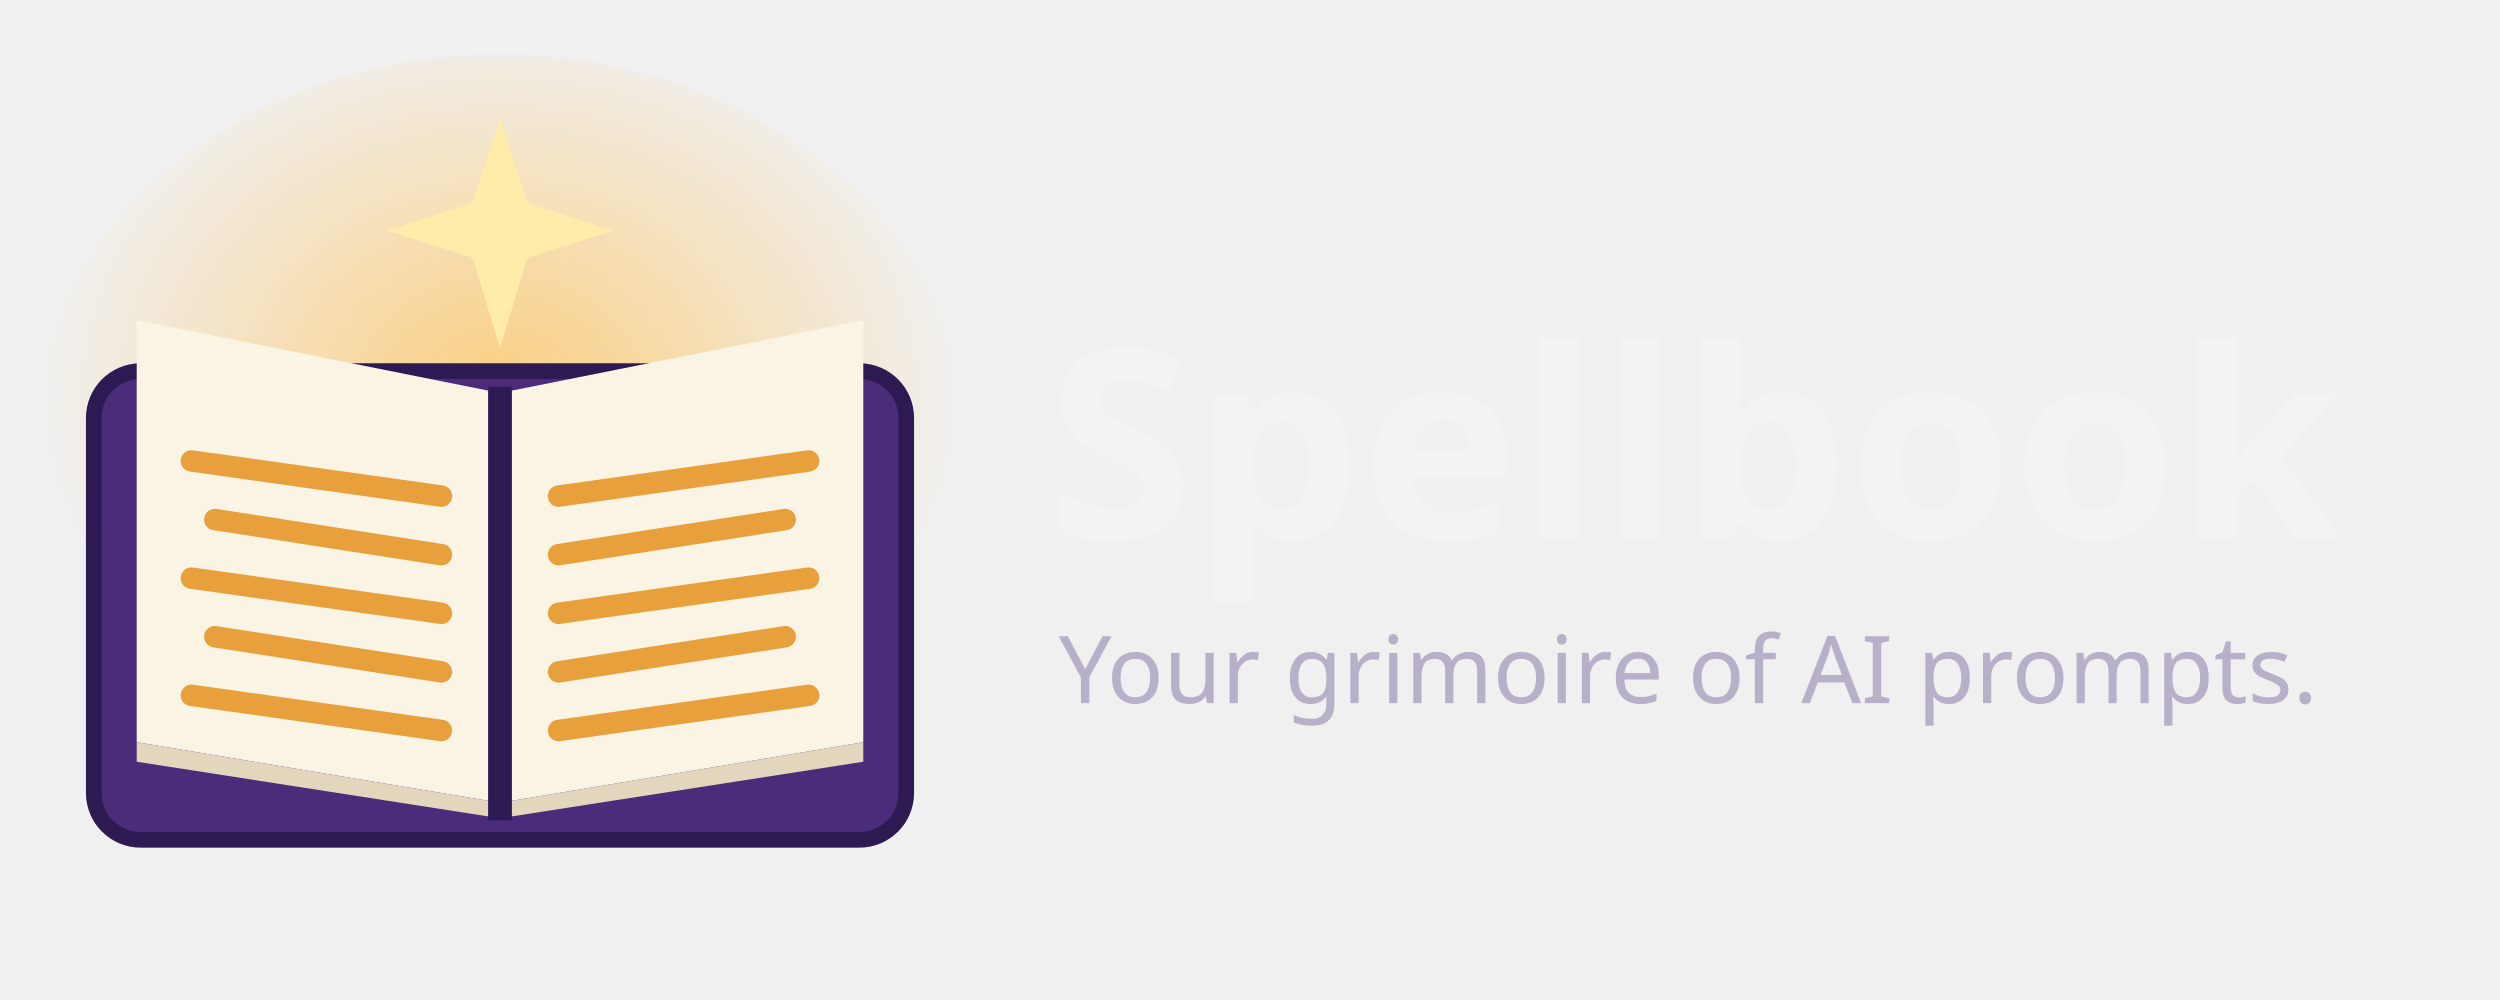
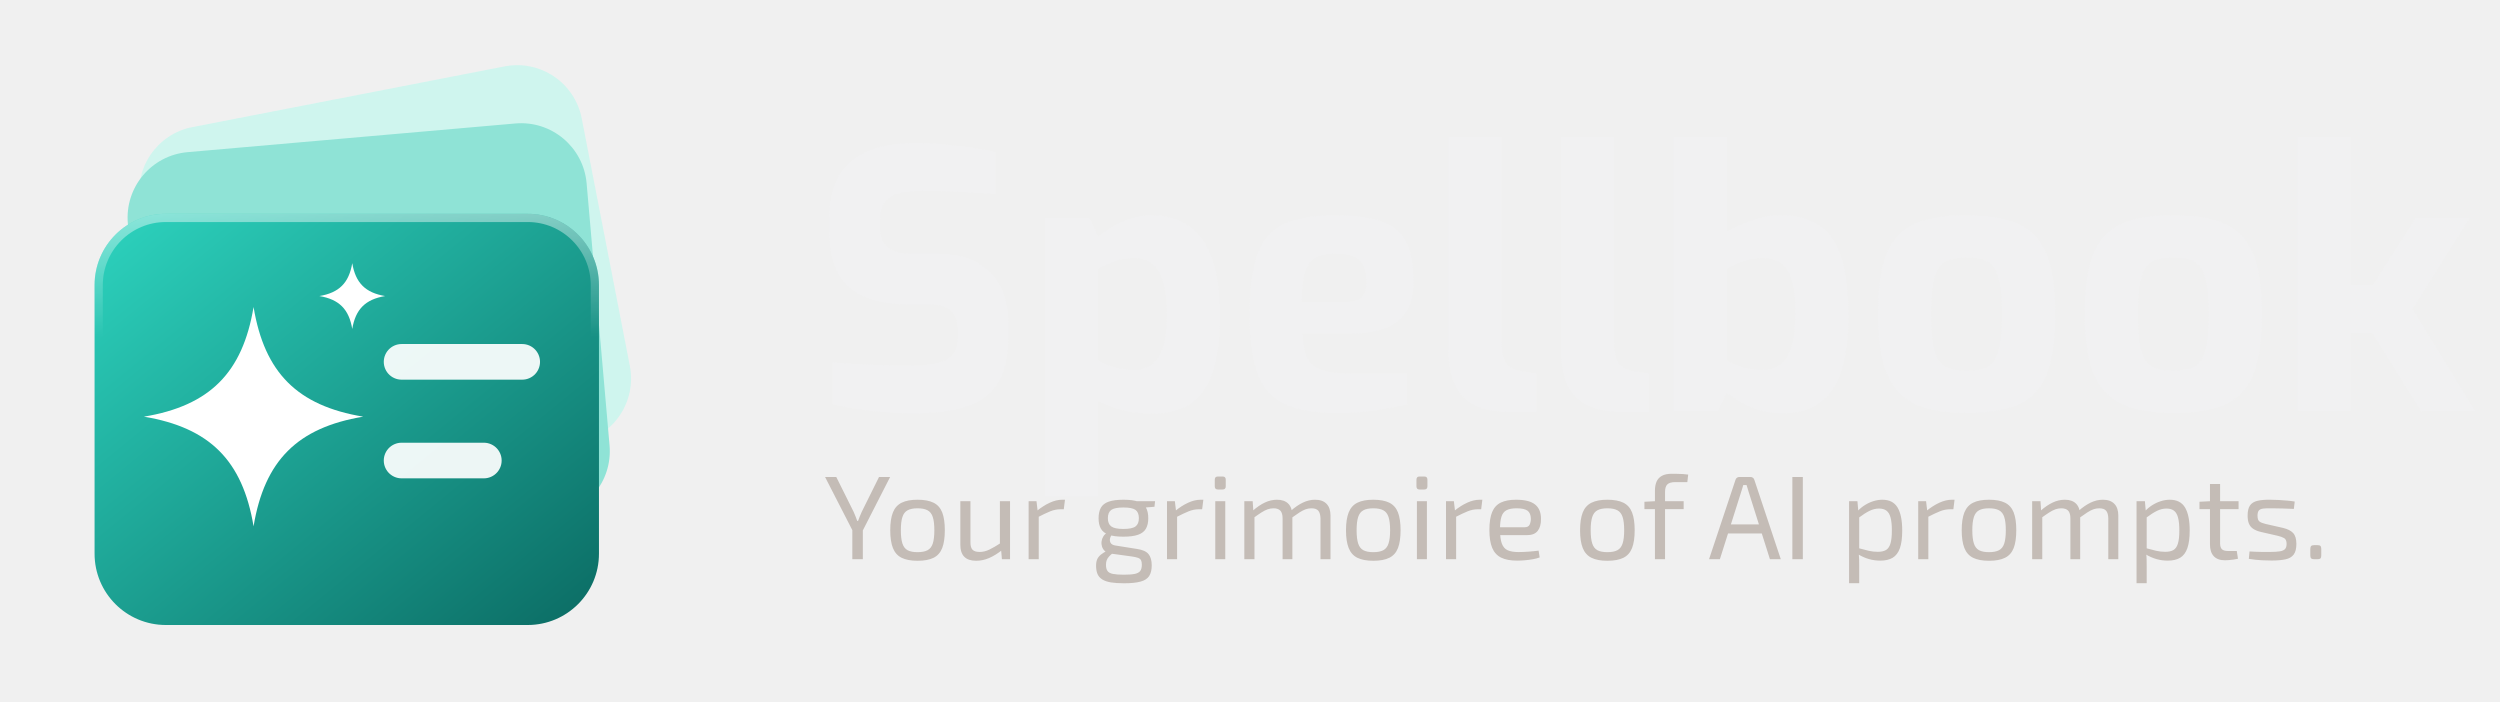
- <svg xmlns="http://www.w3.org/2000/svg" width="640" height="256" viewBox="0 0 640 256" role="img" aria-labelledby="t d">
-   <defs>
-     <radialGradient id="glow" cx="50%" cy="45%" r="50%">
-       <stop offset="0%" stop-color="#FFC45C" stop-opacity="0.75" />
-       <stop offset="100%" stop-color="#FFC45C" stop-opacity="0" />
-     </radialGradient>
-   </defs>
-   <g transform="translate(0,0)">
-     <ellipse cx="128" cy="110" rx="118" ry="96" fill="url(#glow)" />
-     <rect x="24" y="95" width="208" height="120" rx="12" fill="#4A2C7A" stroke="#2E1A52" stroke-width="4" />
-     <polygon points="35,82 125,100 125,205 35,190" fill="#FAF4E4" />
-     <polygon points="221,82 131,100 131,205 221,190" fill="#FAF4E4" />
-     <polygon points="35,190 125,205 125,209 35,195" fill="#E2D6BC" />
-     <polygon points="221,190 131,205 131,209 221,195" fill="#E2D6BC" />
-     <rect x="125" y="99" width="6" height="111" fill="#2E1A52" />
-     <line x1="49" y1="118" x2="113" y2="127" stroke="#E8A03C" stroke-width="5.5" stroke-linecap="round" />
-     <line x1="207" y1="118" x2="143" y2="127" stroke="#E8A03C" stroke-width="5.5" stroke-linecap="round" />
-     <line x1="55" y1="133" x2="113" y2="142" stroke="#E8A03C" stroke-width="5.5" stroke-linecap="round" />
-     <line x1="201" y1="133" x2="143" y2="142" stroke="#E8A03C" stroke-width="5.5" stroke-linecap="round" />
-     <line x1="49" y1="148" x2="113" y2="157" stroke="#E8A03C" stroke-width="5.5" stroke-linecap="round" />
-     <line x1="207" y1="148" x2="143" y2="157" stroke="#E8A03C" stroke-width="5.5" stroke-linecap="round" />
-     <line x1="55" y1="163" x2="113" y2="172" stroke="#E8A03C" stroke-width="5.5" stroke-linecap="round" />
-     <line x1="201" y1="163" x2="143" y2="172" stroke="#E8A03C" stroke-width="5.5" stroke-linecap="round" />
-     <line x1="49" y1="178" x2="113" y2="187" stroke="#E8A03C" stroke-width="5.5" stroke-linecap="round" />
-     <line x1="207" y1="178" x2="143" y2="187" stroke="#E8A03C" stroke-width="5.5" stroke-linecap="round" />
-     <polygon points="128,30 135,52 157,59 135,66 128,89 121,66 99,59 121,52" fill="#FFECAA" />
+ <svg xmlns="http://www.w3.org/2000/svg" width="456" height="128" viewBox="0 0 911 256" role="img">
+   <g>
+     <defs>
+       <linearGradient id="bn-teal" x1="0" y1="0" x2="1" y2="1">
+         <stop offset="0" stop-color="#2DD4BF" />
+         <stop offset="1" stop-color="#0B6B63" />
+       </linearGradient>
+       <linearGradient id="bn-edge" x1="0" y1="78" x2="0" y2="228" gradientUnits="userSpaceOnUse">
+         <stop offset="0" stop-color="#FFFFFF" stop-opacity=".45" />
+         <stop offset=".3" stop-color="#FFFFFF" stop-opacity="0" />
+       </linearGradient>
+     </defs>
+     <rect x="58" y="34" width="164" height="140" rx="24" transform="rotate(-11 140 104)" fill="#CFF5EE" />
+     <rect x="50" y="50" width="168" height="144" rx="24" transform="rotate(-5 134 122)" fill="#8FE3D6" />
+     <rect x="34" y="78" width="184" height="150" rx="26" fill="url(#bn-teal)" />
+     <rect x="35.5" y="79.5" width="181" height="147" rx="24.5" fill="none" stroke="url(#bn-edge)" stroke-width="3" />
+     <path d="M146 132 H190 M146 168 H176" stroke="#FFFFFF" stroke-opacity=".92" stroke-width="13" stroke-linecap="round" fill="none" />
+     <path d="M92 112 C96 136 108 148 132 152 C108 156 96 168 92 192 C88 168 76 156 52 152 C76 148 88 136 92 112Z" fill="#FFFFFF" />
+     <path d="M128 96 C129.2 103.2 132.8 106.8 140 108 C132.8 109.2 129.2 112.8 128 120 C126.8 112.8 123.2 109.2 116 108 C123.2 106.8 126.8 103.2 128 96Z" fill="#FFFFFF" />
  </g>
-   <text x="268" y="138" font-family="Segoe UI Variable Display, Segoe UI, system-ui, sans-serif" font-size="68" font-weight="600" fill="#F3F3F3">Spellbook</text>
-   <text x="271" y="180" font-family="Segoe UI Variable Text, Segoe UI, system-ui, sans-serif" font-size="24" fill="#B8B0C8">Your grimoire of AI prompts.</text>
+   <path d="M333.64 150.79Q329.84 150.79 325.84 150.59Q321.84 150.39 317.7 149.93Q313.57 149.48 309.9 148.89Q306.23 148.3 303.21 147.51V132.16Q307.15 132.56 312.13 132.82Q317.11 133.08 322.49 133.21Q327.87 133.34 332.72 133.34Q337.7 133.34 341.31 132.49Q344.92 131.64 346.89 129.48Q348.85 127.31 348.85 123.51V119.97Q348.85 115.64 346.3 113.34Q343.74 111.05 339.02 111.05H330.75Q316.85 111.05 309.44 104.95Q302.03 98.85 302.03 84.16V79.44Q302.03 65.28 310.16 58.72Q318.3 52.16 333.38 52.16Q338.75 52.16 344.07 52.69Q349.38 53.21 354.3 53.93Q359.21 54.66 362.75 55.44V70.79Q356.72 70.39 349.31 70Q341.9 69.61 335.61 69.61Q331.15 69.61 327.67 70.46Q324.2 71.31 322.36 73.67Q320.52 76.03 320.52 80.36V82.98Q320.52 88.1 323.41 90.33Q326.3 92.56 331.93 92.56H341.51Q350.3 92.56 356 95.77Q361.7 98.98 364.52 104.62Q367.34 110.26 367.34 117.48V122.98Q367.34 134.39 363.08 140.43Q358.82 146.46 351.28 148.62Q343.74 150.79 333.64 150.79ZM380.72 181.08V79.57H396.98L400.13 86.26Q402.62 84.3 405.64 82.52Q408.66 80.75 412.2 79.64Q415.74 78.52 419.67 78.52Q426.1 78.52 430.89 81.02Q435.67 83.51 438.69 88.23Q441.7 92.95 443.15 99.7Q444.59 106.46 444.59 114.85Q444.59 126.13 442.36 134.26Q440.13 142.39 434.69 146.66Q429.25 150.92 419.67 150.92Q414.69 150.92 409.51 149.74Q404.33 148.56 400.13 146.33V181.08ZM413.38 134.92Q416.39 134.92 419.15 133.28Q421.9 131.64 423.54 127.31Q425.18 122.98 425.18 114.85Q425.18 106.98 423.67 102.46Q422.16 97.93 419.54 96.03Q416.92 94.13 413.38 94.13Q409.31 94.13 405.9 95.44Q402.49 96.75 400.13 98.07V131.51Q402.75 133.08 406.3 134Q409.84 134.92 413.38 134.92ZM487.08 150.66Q475.41 150.66 468.46 147.57Q461.51 144.49 458.43 136.62Q455.34 128.75 455.34 114.85Q455.34 100.56 458.23 92.69Q461.11 84.82 467.93 81.67Q474.75 78.52 486.43 78.52Q496.92 78.52 503.21 80.62Q509.51 82.72 512.33 87.97Q515.15 93.21 515.15 102.79Q515.15 109.87 512.33 114Q509.51 118.13 504.39 119.9Q499.28 121.67 492.33 121.67H474.62Q474.89 127.05 476.26 130.26Q477.64 133.48 481.38 134.85Q485.11 136.23 492.2 136.23H512.79V147.64Q507.67 148.69 501.57 149.67Q495.48 150.66 487.08 150.66ZM474.36 110.13H490.36Q494.3 110.13 496.13 108.56Q497.97 106.98 497.97 102.92Q497.97 99.11 496.79 96.82Q495.61 94.52 493.11 93.54Q490.62 92.56 486.43 92.56Q481.97 92.56 479.34 94.07Q476.72 95.57 475.54 99.38Q474.36 103.18 474.36 110.13ZM549.9 150.26Q542.43 150.26 537.51 147.84Q532.59 145.41 530.23 140.36Q527.87 135.31 527.87 127.31V49.93H547.28V124.43Q547.28 128.36 548.07 130.66Q548.85 132.95 550.49 134Q552.13 135.05 554.62 135.44L560 136.23V150.26ZM590.95 150.26Q583.48 150.26 578.56 147.84Q573.64 145.41 571.28 140.36Q568.92 135.31 568.92 127.31V49.93H588.33V124.43Q588.33 128.36 589.11 130.66Q589.9 132.95 591.54 134Q593.18 135.05 595.67 135.44L601.05 136.23V150.26ZM649.84 150.79Q645.25 150.79 641.57 149.74Q637.9 148.69 634.95 146.98Q632 145.28 629.38 143.31L626.23 150H609.97V49.93H629.38V84.43Q633.57 82.2 638.82 80.36Q644.07 78.52 648.92 78.52Q657.97 78.52 663.41 82.33Q668.85 86.13 671.34 94.2Q673.84 102.26 673.84 115.51Q673.84 127.31 671.28 135.18Q668.72 143.05 663.41 146.92Q658.1 150.79 649.84 150.79ZM642.62 134.92Q646.03 134.92 648.72 133.15Q651.41 131.38 652.92 126.92Q654.43 122.46 654.43 114.59Q654.43 105.41 652.79 101.15Q651.15 96.89 648.46 95.51Q645.77 94.13 642.62 94.13Q638.69 94.13 635.34 95.38Q632 96.62 629.38 98.07V131.51Q631.87 132.82 635.08 133.87Q638.3 134.92 642.62 134.92ZM716.85 150.66Q708.2 150.66 702.03 148.89Q695.87 147.11 692 142.92Q688.13 138.72 686.36 131.77Q684.59 124.82 684.59 114.59Q684.59 103.84 686.36 96.82Q688.13 89.8 692 85.8Q695.87 81.8 702.1 80.16Q708.33 78.52 716.85 78.52Q725.64 78.52 731.8 80.23Q737.97 81.93 741.84 85.93Q745.7 89.93 747.48 96.95Q749.25 103.97 749.25 114.59Q749.25 125.08 747.54 132.1Q745.84 139.11 742.03 143.18Q738.23 147.25 732 148.95Q725.77 150.66 716.85 150.66ZM716.85 135.18Q720.39 135.18 722.82 134.52Q725.25 133.87 726.75 131.84Q728.26 129.8 729.05 125.61Q729.84 121.41 729.84 114.59Q729.84 107.64 729.05 103.51Q728.26 99.38 726.75 97.34Q725.25 95.31 722.82 94.66Q720.39 94 716.85 94Q713.44 94 711.02 94.66Q708.59 95.31 707.02 97.34Q705.44 99.38 704.72 103.51Q704 107.64 704 114.59Q704 121.41 704.72 125.61Q705.44 129.8 707.02 131.84Q708.59 133.87 711.02 134.52Q713.44 135.18 716.85 135.18ZM792.26 150.66Q783.61 150.66 777.44 148.89Q771.28 147.11 767.41 142.92Q763.54 138.72 761.77 131.77Q760 124.82 760 114.59Q760 103.84 761.77 96.82Q763.54 89.8 767.41 85.8Q771.28 81.8 777.51 80.16Q783.74 78.52 792.26 78.52Q801.05 78.52 807.21 80.23Q813.38 81.93 817.25 85.93Q821.11 89.93 822.89 96.95Q824.66 103.97 824.66 114.59Q824.66 125.08 822.95 132.1Q821.25 139.11 817.44 143.18Q813.64 147.25 807.41 148.95Q801.18 150.66 792.26 150.66ZM792.26 135.18Q795.8 135.18 798.23 134.52Q800.66 133.87 802.16 131.84Q803.67 129.8 804.46 125.61Q805.25 121.41 805.25 114.59Q805.25 107.64 804.46 103.51Q803.67 99.38 802.16 97.34Q800.66 95.31 798.23 94.66Q795.8 94 792.26 94Q788.85 94 786.43 94.66Q784 95.31 782.43 97.34Q780.85 99.38 780.13 103.51Q779.41 107.64 779.41 114.59Q779.41 121.41 780.13 125.61Q780.85 129.8 782.43 131.84Q784 133.87 786.43 134.52Q788.85 135.18 792.26 135.18ZM837.51 150V49.93H856.92V103.97H865.18L880.66 79.57H900.33L879.61 112.75L902.43 150H882.75L864.92 121.54H856.92V150Z" fill="#F1F1F2" />
+   <path d="M324.22 174 314.09 193.83H310.65L300.48 174H304.57L310.87 186.65Q311.26 187.48 311.59 188.35Q311.91 189.22 312.22 190.04H312.52Q312.83 189.22 313.17 188.35Q313.52 187.48 313.87 186.7L320.17 174ZM314.26 191.13V204H310.43V191.13ZM334.22 182.3Q337.87 182.3 340.07 183.39Q342.26 184.48 343.22 186.93Q344.17 189.39 344.17 193.43Q344.17 197.48 343.22 199.93Q342.26 202.39 340.07 203.48Q337.87 204.57 334.22 204.57Q330.61 204.57 328.41 203.48Q326.22 202.39 325.24 199.93Q324.26 197.48 324.26 193.43Q324.26 189.39 325.24 186.93Q326.22 184.48 328.41 183.39Q330.61 182.3 334.22 182.3ZM334.22 185.43Q331.91 185.43 330.59 186.15Q329.26 186.87 328.7 188.61Q328.13 190.35 328.13 193.43Q328.13 196.52 328.7 198.26Q329.26 200 330.59 200.72Q331.91 201.43 334.22 201.43Q336.52 201.43 337.87 200.72Q339.22 200 339.78 198.26Q340.35 196.52 340.35 193.43Q340.35 190.35 339.78 188.61Q339.22 186.87 337.87 186.15Q336.52 185.43 334.22 185.43ZM353.52 182.83V197.7Q353.48 199.7 354.26 200.52Q355.04 201.35 356.87 201.35Q358.65 201.35 360.41 200.5Q362.17 199.65 364.65 198.04L365.13 200.61Q362.65 202.57 360.33 203.57Q358 204.57 355.61 204.57Q349.83 204.57 349.83 198.74V182.83ZM367.96 182.83V204H365L364.65 200L364.26 199.35V182.83ZM377.61 182.83 378.09 186.87 378.43 187.52V204H374.74V182.83ZM388 182.3 387.57 185.78H386.35Q384.48 185.78 382.61 186.54Q380.74 187.3 378.04 188.7L377.74 186.39Q380.09 184.48 382.46 183.39Q384.83 182.3 387.04 182.3ZM409.35 182.3Q412.74 182.3 414.72 183Q416.7 183.7 417.54 185.17Q418.39 186.65 418.39 189.04Q418.39 191.35 417.54 192.85Q416.7 194.35 414.7 195.07Q412.7 195.78 409.3 195.78Q405.91 195.78 403.93 195.07Q401.96 194.35 401.11 192.87Q400.26 191.39 400.26 189.09Q400.26 186.7 401.11 185.2Q401.96 183.7 403.96 183Q405.96 182.3 409.35 182.3ZM409.3 185.13Q406.13 185.13 404.89 186.02Q403.65 186.91 403.65 189.04Q403.65 191.13 404.89 192.04Q406.13 192.96 409.3 192.96Q412.52 192.96 413.74 192.04Q414.96 191.13 414.96 189.04Q414.96 186.91 413.74 186.02Q412.52 185.13 409.3 185.13ZM420.87 182.83 420.65 184.87 415.26 185.3 413.74 182.83ZM403.35 194.39 405.48 194.7Q404.74 195.35 404.48 196.28Q404.22 197.22 404.63 198Q405.04 198.78 406.39 199L414.3 200.26Q417.3 200.7 418.48 202.13Q419.65 203.57 419.65 206.22Q419.65 208.7 418.72 210.13Q417.78 211.57 415.57 212.17Q413.35 212.78 409.57 212.78Q406.7 212.78 404.74 212.46Q402.78 212.13 401.59 211.37Q400.39 210.61 399.87 209.39Q399.35 208.17 399.35 206.35Q399.35 204.96 399.76 204.02Q400.17 203.09 401.07 202.35Q401.96 201.61 403.39 200.91L406 199.48L407.7 200.09L405.57 201.7Q404.7 202.35 404.11 202.98Q403.52 203.61 403.24 204.33Q402.96 205.04 402.96 206.04Q402.96 207.52 403.52 208.3Q404.09 209.09 405.52 209.37Q406.96 209.65 409.52 209.65Q412.09 209.65 413.5 209.35Q414.91 209.04 415.48 208.26Q416.04 207.48 416.04 206.04Q416.04 204.96 415.76 204.39Q415.48 203.83 414.7 203.52Q413.91 203.22 412.39 203L404.78 201.96Q403.43 201.78 402.63 201.09Q401.83 200.39 401.52 199.43Q401.22 198.48 401.35 197.5Q401.48 196.52 402 195.67Q402.52 194.83 403.35 194.39ZM428.09 182.83 428.57 186.87 428.91 187.52V204H425.22V182.83ZM438.48 182.3 438.04 185.78H436.83Q434.96 185.78 433.09 186.54Q431.22 187.3 428.52 188.7L428.22 186.39Q430.57 184.48 432.93 183.39Q435.3 182.3 437.52 182.3ZM446.48 182.83V204H442.83V182.83ZM445.52 173.83Q446.65 173.83 446.65 174.96V177.43Q446.65 178.57 445.52 178.57H443.78Q442.65 178.57 442.65 177.43V174.96Q442.65 173.83 443.78 173.83ZM479.22 182.3Q481.96 182.3 483.41 183.78Q484.87 185.26 484.87 188.13V204H481.22V189.17Q481.17 187.22 480.43 186.33Q479.7 185.43 477.91 185.43Q476.78 185.43 475.76 185.8Q474.74 186.17 473.52 186.96Q472.3 187.74 470.57 189L470.35 186.39Q472.65 184.35 474.83 183.33Q477 182.3 479.22 182.3ZM456.48 182.83 456.74 186.87 457.13 187.52V204H453.43V182.83ZM465.35 182.3Q468.04 182.3 469.48 183.76Q470.91 185.22 470.96 188.13V204H467.39V189.17Q467.39 187.13 466.57 186.28Q465.74 185.43 464.09 185.43Q463 185.43 461.98 185.78Q460.96 186.13 459.72 186.91Q458.48 187.7 456.7 189L456.43 186.39Q458.74 184.35 460.91 183.33Q463.09 182.3 465.35 182.3ZM500.48 182.3Q504.13 182.3 506.33 183.39Q508.52 184.48 509.48 186.93Q510.43 189.39 510.43 193.43Q510.43 197.48 509.48 199.93Q508.52 202.39 506.33 203.48Q504.13 204.57 500.48 204.57Q496.87 204.57 494.67 203.48Q492.48 202.39 491.5 199.93Q490.52 197.48 490.52 193.43Q490.52 189.39 491.5 186.93Q492.48 184.48 494.67 183.39Q496.87 182.3 500.48 182.3ZM500.48 185.43Q498.17 185.43 496.85 186.15Q495.52 186.87 494.96 188.61Q494.39 190.35 494.39 193.43Q494.39 196.52 494.96 198.26Q495.52 200 496.85 200.72Q498.17 201.43 500.48 201.43Q502.78 201.43 504.13 200.72Q505.48 200 506.04 198.26Q506.61 196.52 506.61 193.43Q506.61 190.35 506.04 188.61Q505.48 186.87 504.13 186.15Q502.78 185.43 500.48 185.43ZM520.04 182.83V204H516.39V182.83ZM519.09 173.83Q520.22 173.83 520.22 174.96V177.43Q520.22 178.57 519.09 178.57H517.35Q516.22 178.57 516.22 177.43V174.96Q516.22 173.83 517.35 173.83ZM529.87 182.83 530.35 186.87 530.7 187.52V204H527V182.83ZM540.26 182.3 539.83 185.78H538.61Q536.74 185.78 534.87 186.54Q533 187.3 530.3 188.7L530 186.39Q532.35 184.48 534.72 183.39Q537.09 182.3 539.3 182.3ZM552.57 182.3Q557.35 182.3 559.5 184.04Q561.65 185.78 561.65 189.22Q561.7 192.04 560.48 193.63Q559.26 195.22 556.61 195.22H544.26V192.35H555.65Q557.09 192.35 557.52 191.37Q557.96 190.39 557.96 189.22Q557.91 187.17 556.74 186.3Q555.57 185.43 552.74 185.43Q550.43 185.43 549.11 186.11Q547.78 186.78 547.24 188.46Q546.7 190.13 546.7 193.13Q546.7 196.52 547.37 198.3Q548.04 200.09 549.52 200.74Q551 201.39 553.43 201.39Q555.13 201.39 557.15 201.24Q559.17 201.09 560.78 200.87L561.17 203.35Q560.17 203.74 558.72 204Q557.26 204.26 555.72 204.39Q554.17 204.52 552.96 204.52Q549.3 204.52 547.09 203.41Q544.87 202.3 543.85 199.85Q542.83 197.39 542.83 193.35Q542.83 189.17 543.85 186.76Q544.87 184.35 547.02 183.33Q549.17 182.3 552.57 182.3ZM585.87 182.3Q589.52 182.3 591.72 183.39Q593.91 184.48 594.87 186.93Q595.83 189.39 595.83 193.43Q595.83 197.48 594.87 199.93Q593.91 202.39 591.72 203.48Q589.52 204.57 585.87 204.57Q582.26 204.57 580.07 203.48Q577.87 202.39 576.89 199.93Q575.91 197.48 575.91 193.43Q575.91 189.39 576.89 186.93Q577.87 184.48 580.07 183.39Q582.26 182.3 585.87 182.3ZM585.87 185.43Q583.57 185.43 582.24 186.15Q580.91 186.87 580.35 188.61Q579.78 190.35 579.78 193.43Q579.78 196.52 580.35 198.26Q580.91 200 582.24 200.72Q583.57 201.43 585.87 201.43Q588.17 201.43 589.52 200.72Q590.87 200 591.43 198.26Q592 196.52 592 193.43Q592 190.35 591.43 188.61Q590.87 186.87 589.52 186.15Q588.17 185.43 585.87 185.43ZM609.39 172.83Q610.09 172.83 611.17 172.85Q612.26 172.87 613.39 172.93Q614.52 173 615.35 173.13L615.04 175.87H610.7Q608.61 175.87 607.76 176.7Q606.91 177.52 606.91 179.43V204H603.22V179.04Q603.22 177.04 603.83 175.67Q604.43 174.3 605.78 173.57Q607.13 172.83 609.39 172.83ZM613.7 182.83V185.74H599.39V183.04L603.43 182.83ZM638.04 174Q638.57 174 638.96 174.28Q639.35 174.57 639.48 175.04L649.13 204H645.17L637.39 179.39Q637.22 178.78 637.02 178.15Q636.83 177.52 636.65 176.96H635.43Q635.26 177.52 635.09 178.15Q634.91 178.78 634.7 179.39L626.91 204H622.96L632.61 175.04Q632.74 174.57 633.13 174.28Q633.52 174 634.04 174ZM643.61 191.3V194.61H628.39V191.3ZM657.17 174V204H653.35V174ZM686.17 182.3Q690.04 182.3 691.74 185.15Q693.43 188 693.43 193.52Q693.43 197.61 692.57 200.02Q691.7 202.43 689.93 203.48Q688.17 204.52 685.43 204.52Q683.35 204.52 681.33 203.96Q679.3 203.39 677.39 202.22L677.61 200Q679.65 200.57 681.22 200.93Q682.78 201.3 684.52 201.3Q686.39 201.3 687.5 200.65Q688.61 200 689.13 198.3Q689.65 196.61 689.65 193.52Q689.65 190.52 689.17 188.78Q688.7 187.04 687.67 186.28Q686.65 185.52 684.96 185.52Q683.22 185.52 681.52 186.35Q679.83 187.17 677.57 188.87L677.22 186.39Q678.39 185.13 679.87 184.22Q681.35 183.3 682.98 182.8Q684.61 182.3 686.17 182.3ZM677.09 182.83 677.48 187.22 677.74 187.78V201.35L677.57 201.87Q677.7 203.09 677.72 204.22Q677.74 205.35 677.74 206.61V212.74H674.04V182.83ZM702.13 182.83 702.61 186.87 702.96 187.52V204H699.26V182.83ZM712.52 182.3 712.09 185.78H710.87Q709 185.78 707.13 186.54Q705.26 187.3 702.57 188.7L702.26 186.39Q704.61 184.48 706.98 183.39Q709.35 182.3 711.57 182.3ZM725.09 182.3Q728.74 182.3 730.93 183.39Q733.13 184.48 734.09 186.93Q735.04 189.39 735.04 193.43Q735.04 197.48 734.09 199.93Q733.13 202.39 730.93 203.48Q728.74 204.57 725.09 204.57Q721.48 204.57 719.28 203.48Q717.09 202.39 716.11 199.93Q715.13 197.48 715.13 193.43Q715.13 189.39 716.11 186.93Q717.09 184.48 719.28 183.39Q721.48 182.3 725.09 182.3ZM725.09 185.43Q722.78 185.43 721.46 186.15Q720.13 186.87 719.57 188.61Q719 190.35 719 193.43Q719 196.52 719.57 198.26Q720.13 200 721.46 200.72Q722.78 201.43 725.09 201.43Q727.39 201.43 728.74 200.72Q730.09 200 730.65 198.26Q731.22 196.52 731.22 193.43Q731.22 190.35 730.65 188.61Q730.09 186.87 728.74 186.15Q727.39 185.43 725.09 185.43ZM766.61 182.3Q769.35 182.3 770.8 183.78Q772.26 185.26 772.26 188.13V204H768.61V189.17Q768.57 187.22 767.83 186.33Q767.09 185.43 765.3 185.43Q764.17 185.43 763.15 185.8Q762.13 186.17 760.91 186.96Q759.7 187.74 757.96 189L757.74 186.39Q760.04 184.35 762.22 183.33Q764.39 182.3 766.61 182.3ZM743.87 182.83 744.13 186.87 744.52 187.52V204H740.83V182.83ZM752.74 182.3Q755.43 182.3 756.87 183.76Q758.3 185.22 758.35 188.13V204H754.78V189.17Q754.78 187.13 753.96 186.28Q753.13 185.43 751.48 185.43Q750.39 185.43 749.37 185.78Q748.35 186.13 747.11 186.91Q745.87 187.7 744.09 189L743.83 186.39Q746.13 184.35 748.3 183.33Q750.48 182.3 752.74 182.3ZM791.04 182.3Q794.91 182.3 796.61 185.15Q798.3 188 798.3 193.52Q798.3 197.61 797.43 200.02Q796.57 202.43 794.8 203.48Q793.04 204.52 790.3 204.52Q788.22 204.52 786.2 203.96Q784.17 203.39 782.26 202.22L782.48 200Q784.52 200.57 786.09 200.93Q787.65 201.3 789.39 201.3Q791.26 201.3 792.37 200.65Q793.48 200 794 198.3Q794.52 196.61 794.52 193.52Q794.52 190.52 794.04 188.78Q793.57 187.04 792.54 186.28Q791.52 185.52 789.83 185.52Q788.09 185.52 786.39 186.35Q784.7 187.17 782.43 188.87L782.09 186.39Q783.26 185.13 784.74 184.22Q786.22 183.3 787.85 182.8Q789.48 182.3 791.04 182.3ZM781.96 182.83 782.35 187.22 782.61 187.78V201.35L782.43 201.87Q782.57 203.09 782.59 204.22Q782.61 205.35 782.61 206.61V212.74H778.91V182.83ZM809.39 176.57V198.17Q809.39 199.7 810.04 200.35Q810.7 201 812.26 201H815.48L815.91 203.83Q815.22 204 814.3 204.13Q813.39 204.26 812.52 204.33Q811.65 204.39 811.13 204.39Q808.48 204.39 807.09 202.91Q805.7 201.43 805.7 198.65V176.57ZM816.13 182.83V185.74H801.87V183.04L806.04 182.83ZM827.7 182.3Q829.09 182.3 830.65 182.39Q832.22 182.48 833.76 182.61Q835.3 182.74 836.61 182.96L836.3 185.65Q834.3 185.57 832.28 185.5Q830.26 185.43 828.26 185.43Q826.3 185.39 825.17 185.52Q824.04 185.65 823.54 186.22Q823.04 186.78 823.04 188.13Q823.04 189.78 823.83 190.3Q824.61 190.83 826.13 191.17L832.3 192.57Q834.83 193.17 836.02 194.43Q837.22 195.7 837.22 198.39Q837.22 201 836.24 202.3Q835.26 203.61 833.26 204.04Q831.26 204.48 828.17 204.48Q827.04 204.48 824.8 204.39Q822.57 204.3 819.87 203.87L820.13 201.17Q821.17 201.22 822.35 201.28Q823.52 201.35 824.8 201.35Q826.09 201.35 827.43 201.35Q829.83 201.35 831.17 201.13Q832.52 200.91 833.09 200.28Q833.65 199.65 833.65 198.39Q833.65 196.83 832.74 196.3Q831.83 195.78 830.3 195.43L824.22 194.04Q822.48 193.61 821.43 192.89Q820.39 192.17 819.91 191.02Q819.43 189.87 819.43 188.13Q819.43 185.65 820.3 184.39Q821.17 183.13 823 182.7Q824.83 182.26 827.7 182.3ZM844.91 198.87Q845.7 198.87 846 199.17Q846.3 199.48 846.3 200.26V202.61Q846.3 203.39 846 203.7Q845.7 204 844.91 204H843.7Q842.96 204 842.63 203.7Q842.3 203.39 842.3 202.61V200.26Q842.3 199.48 842.63 199.17Q842.96 198.87 843.7 198.87Z" fill="#C4BCB6" />
</svg>
